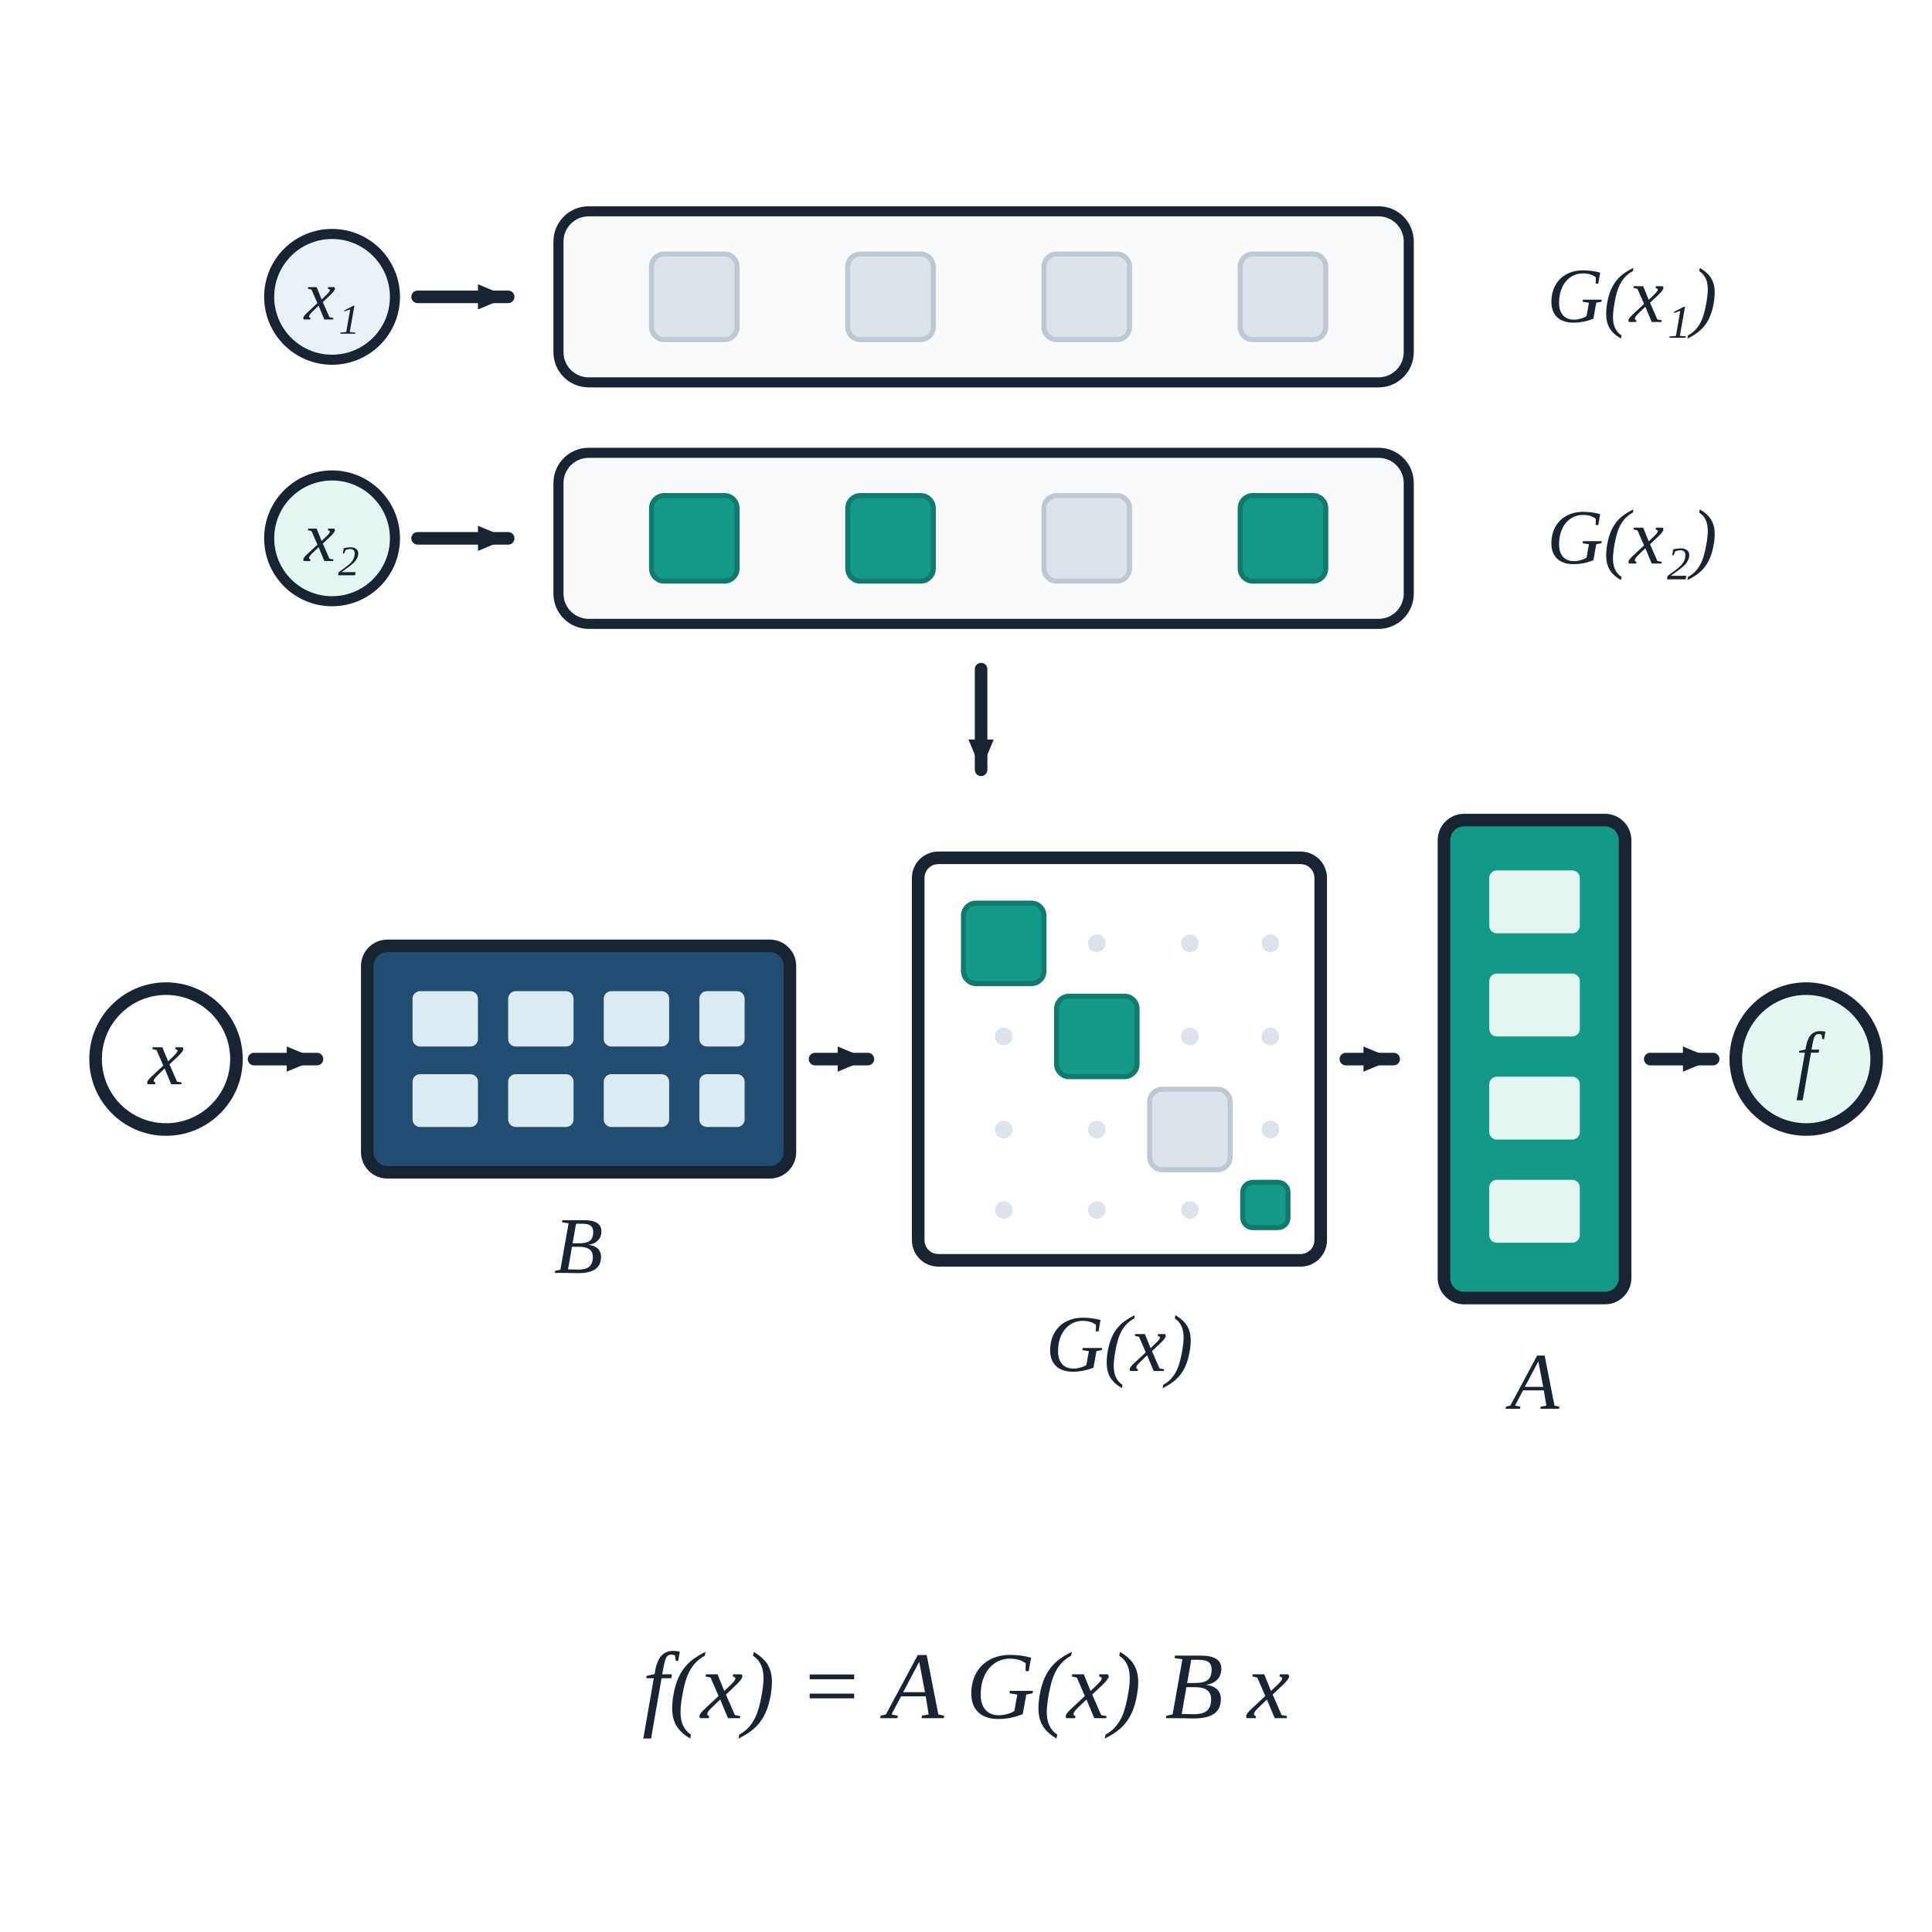
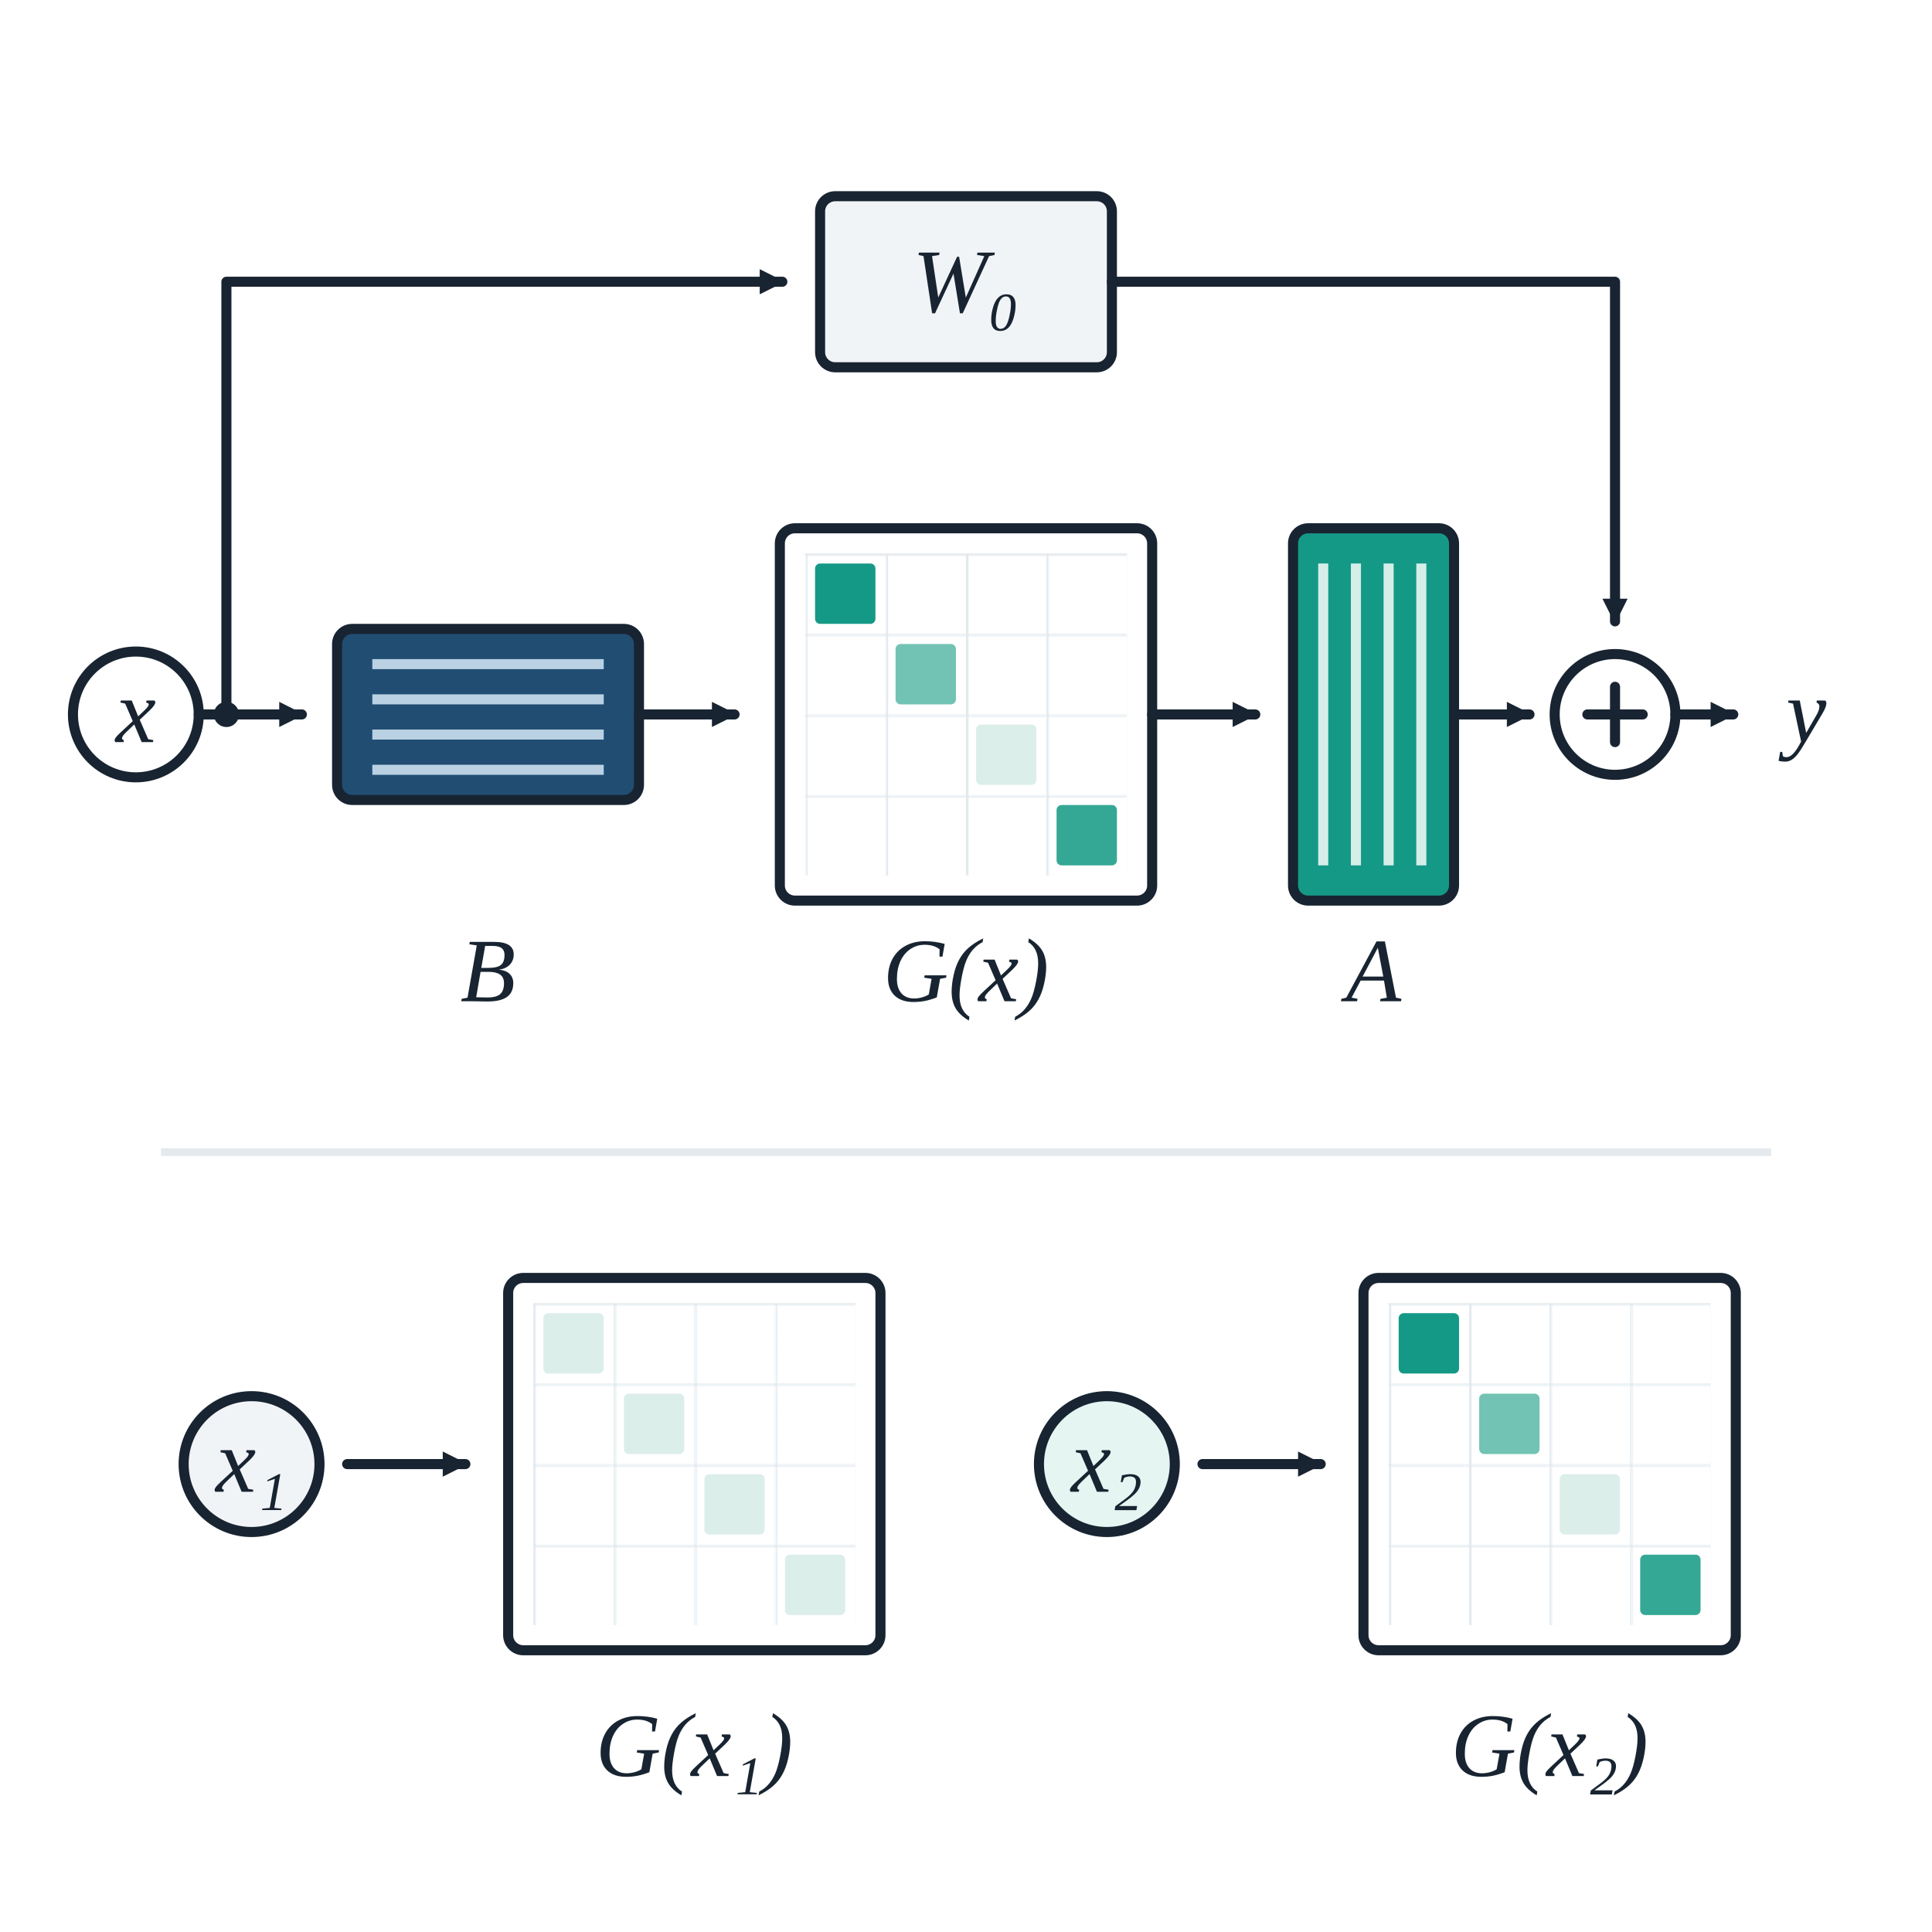
<svg xmlns="http://www.w3.org/2000/svg" viewBox="0 0 768 768" role="img" aria-labelledby="title desc">
-   <rect width="768" height="768" fill="#ffffff" />
  <defs>
-     <marker id="disel-arrow" markerWidth="14" markerHeight="12" refX="13" refY="6" orient="auto" markerUnits="userSpaceOnUse">
-       <path d="M1 1L13 6L1 11Z" fill="#182431" />
+     <marker id="arrow" markerWidth="12" markerHeight="12" refX="10" refY="6" orient="auto" markerUnits="userSpaceOnUse">
+       <path d="M1 1L11 6L1 11Z" fill="#182431" />
    </marker>
    <style>
-       .disel-label { font-family: Georgia, 'Times New Roman', serif; fill: #182431; }
-       .disel-line { fill: none; stroke: #182431; stroke-width: 5; stroke-linecap: round; stroke-linejoin: round; }
-       .disel-box { fill: #ffffff; stroke: #182431; stroke-width: 5; }
+       .label { font-family: 'Times New Roman', Times, serif; fill: #182431; font-size: 36px; font-style: italic; }
+       .flow { fill: none; stroke: #182431; stroke-width: 4; stroke-linecap: round; stroke-linejoin: round; marker-end: url(#arrow); }
+       .matrix { stroke: #182431; stroke-width: 4; }
    </style>
+     <pattern id="gate-grid" width="32" height="32" patternUnits="userSpaceOnUse">
+       <path d="M32 0H0V32" fill="none" stroke="#e3e9ed" stroke-width="2" />
+     </pattern>
  </defs>
-   <g aria-label="input-dependent gate patterns">
-     <circle cx="132" cy="118" r="25" fill="#e9f1f7" stroke="#182431" stroke-width="4" />
-     <text x="132" y="127" text-anchor="middle" class="disel-label" font-size="28" font-style="italic">x₁</text>
-     <path d="M166 118H202" class="disel-line" marker-end="url(#disel-arrow)" />
-     <rect x="222" y="84" width="338" height="68" rx="12" fill="#f8fafc" stroke="#182431" stroke-width="4" />
-     <g fill="#dce3ea" stroke="#bdc8d2" stroke-width="2">
-       <rect x="259" y="101" width="34" height="34" rx="5" />
-       <rect x="337" y="101" width="34" height="34" rx="5" />
-       <rect x="415" y="101" width="34" height="34" rx="5" />
-       <rect x="493" y="101" width="34" height="34" rx="5" />
+   <rect width="768" height="768" fill="#fff" />
+   <g aria-label="frozen model and additive adapter">
+     <path d="M90 284V112H311" class="flow" />
+     <rect x="326" y="78" width="116" height="68" rx="6" fill="#f1f4f7" class="matrix" />
+     <text x="384" y="124" text-anchor="middle" class="label">W₀</text>
+     <path d="M442 112H642V247" class="flow" />
+     <circle cx="54" cy="284" r="25" fill="#fff" class="matrix" />
+     <text x="54" y="295" text-anchor="middle" class="label">x</text>
+     <path d="M79 284H120" class="flow" />
+     <circle cx="90" cy="284" r="5" fill="#182431" />
+     <rect x="134" y="250" width="120" height="68" rx="6" fill="#214d73" class="matrix" />
+     <path d="M148 264H240M148 278H240M148 292H240M148 306H240" stroke="#b9d1e3" stroke-width="4" />
+     <text x="194" y="398" text-anchor="middle" class="label">B</text>
+     <path d="M254 284H292" class="flow" />
+     <g transform="translate(320 220)">
+       <rect x="-10" y="-10" width="148" height="148" rx="6" fill="#fff" class="matrix" />
+       <rect width="128" height="128" fill="url(#gate-grid)" />
+       <rect x="4" y="4" width="24" height="24" rx="2" fill="#159987" />
+       <rect x="36" y="36" width="24" height="24" rx="2" fill="#72c3b4" />
+       <rect x="68" y="68" width="24" height="24" rx="2" fill="#dceee9" />
+       <rect x="100" y="100" width="24" height="24" rx="2" fill="#35a895" />
    </g>
-     <text x="615" y="128" class="disel-label" font-size="31" font-style="italic">G(x₁)</text>
-     <circle cx="132" cy="214" r="25" fill="#e5f5f1" stroke="#182431" stroke-width="4" />
-     <text x="132" y="223" text-anchor="middle" class="disel-label" font-size="28" font-style="italic">x₂</text>
-     <path d="M166 214H202" class="disel-line" marker-end="url(#disel-arrow)" />
-     <rect x="222" y="180" width="338" height="68" rx="12" fill="#f8fafc" stroke="#182431" stroke-width="4" />
-     <g stroke-width="2">
-       <rect x="259" y="197" width="34" height="34" rx="5" fill="#159987" stroke="#117a6c" />
-       <rect x="337" y="197" width="34" height="34" rx="5" fill="#159987" stroke="#117a6c" />
-       <rect x="415" y="197" width="34" height="34" rx="5" fill="#dce3ea" stroke="#bdc8d2" />
-       <rect x="493" y="197" width="34" height="34" rx="5" fill="#159987" stroke="#117a6c" />
+     <text x="384" y="398" text-anchor="middle" class="label">G(x)</text>
+     <path d="M458 284H499" class="flow" />
+     <rect x="514" y="210" width="64" height="148" rx="6" fill="#159987" class="matrix" />
+     <path d="M526 224V344M539 224V344M552 224V344M565 224V344" stroke="#d5eee8" stroke-width="4" />
+     <text x="546" y="398" text-anchor="middle" class="label">A</text>
+     <path d="M578 284H608" class="flow" />
+     <circle cx="642" cy="284" r="24" fill="#fff" class="matrix" />
+     <path d="M631 284H653M642 273V295" stroke="#182431" stroke-width="4" stroke-linecap="round" />
+     <path d="M666 284H689" class="flow" />
+     <text x="718" y="295" text-anchor="middle" class="label">y</text>
+   </g>
+   <path d="M64 458H704" stroke="#e3e9ed" stroke-width="3" />
+   <g aria-label="the same adapter, different input-dependent gates">
+     <circle cx="100" cy="582" r="27" fill="#f1f4f7" class="matrix" />
+     <text x="100" y="593" text-anchor="middle" class="label">x₁</text>
+     <path d="M138 582H185" class="flow" />
+     <g transform="translate(212 518)">
+       <rect x="-10" y="-10" width="148" height="148" rx="6" fill="#fff" class="matrix" />
+       <rect width="128" height="128" fill="url(#gate-grid)" />
+       <g fill="#dceee9">
+         <rect x="4" y="4" width="24" height="24" rx="2" />
+         <rect x="36" y="36" width="24" height="24" rx="2" />
+         <rect x="68" y="68" width="24" height="24" rx="2" />
+         <rect x="100" y="100" width="24" height="24" rx="2" />
+       </g>
    </g>
-     <text x="615" y="224" class="disel-label" font-size="31" font-style="italic">G(x₂)</text>
+     <text x="276" y="706" text-anchor="middle" class="label">G(x₁)</text>
+     <circle cx="440" cy="582" r="27" fill="#e5f5f1" class="matrix" />
+     <text x="440" y="593" text-anchor="middle" class="label">x₂</text>
+     <path d="M478 582H525" class="flow" />
+     <g transform="translate(552 518)">
+       <rect x="-10" y="-10" width="148" height="148" rx="6" fill="#fff" class="matrix" />
+       <rect width="128" height="128" fill="url(#gate-grid)" />
+       <rect x="4" y="4" width="24" height="24" rx="2" fill="#159987" />
+       <rect x="36" y="36" width="24" height="24" rx="2" fill="#72c3b4" />
+       <rect x="68" y="68" width="24" height="24" rx="2" fill="#dceee9" />
+       <rect x="100" y="100" width="24" height="24" rx="2" fill="#35a895" />
+     </g>
+     <text x="616" y="706" text-anchor="middle" class="label">G(x₂)</text>
  </g>
-   <path d="M390 266V306" class="disel-line" marker-end="url(#disel-arrow)" />
-   <g aria-label="DISeL factorization">
-     <circle cx="66" cy="421" r="28" fill="#ffffff" stroke="#182431" stroke-width="5" />
-     <text x="66" y="431" text-anchor="middle" class="disel-label" font-size="32" font-style="italic">x</text>
-     <path d="M101 421H126" class="disel-line" marker-end="url(#disel-arrow)" />
-     <g transform="translate(146 376)">
-       <rect width="168" height="90" rx="8" fill="#214d73" stroke="#182431" stroke-width="5" />
-       <g fill="#dceaf4">
-         <rect x="18" y="18" width="26" height="22" rx="3" />
-         <rect x="56" y="18" width="26" height="22" rx="3" />
-         <rect x="94" y="18" width="26" height="22" rx="3" />
-         <rect x="132" y="18" width="18" height="22" rx="3" />
-         <rect x="18" y="51" width="26" height="21" rx="3" />
-         <rect x="56" y="51" width="26" height="21" rx="3" />
-         <rect x="94" y="51" width="26" height="21" rx="3" />
-         <rect x="132" y="51" width="18" height="21" rx="3" />
-       </g>
-       <text x="84" y="130" text-anchor="middle" class="disel-label" font-size="32" font-style="italic">B</text>
-     </g>
-     <path d="M324 421H345" class="disel-line" marker-end="url(#disel-arrow)" />
-     <g transform="translate(365 341)">
-       <rect width="160" height="160" rx="8" class="disel-box" />
-       <g stroke-width="2">
-         <rect x="18" y="18" width="32" height="32" rx="5" fill="#159987" stroke="#117a6c" />
-         <rect x="55" y="55" width="32" height="32" rx="5" fill="#159987" stroke="#117a6c" />
-         <rect x="92" y="92" width="32" height="32" rx="5" fill="#dce3ea" stroke="#bdc8d2" />
-         <rect x="129" y="129" width="18" height="18" rx="4" fill="#159987" stroke="#117a6c" />
-       </g>
-       <g fill="#dce3ea">
-         <circle cx="34" cy="71" r="3.5" />
-         <circle cx="34" cy="108" r="3.5" />
-         <circle cx="34" cy="140" r="3.5" />
-         <circle cx="71" cy="34" r="3.5" />
-         <circle cx="71" cy="108" r="3.5" />
-         <circle cx="71" cy="140" r="3.5" />
-         <circle cx="108" cy="34" r="3.5" />
-         <circle cx="108" cy="71" r="3.5" />
-         <circle cx="108" cy="140" r="3.5" />
-         <circle cx="140" cy="34" r="3.5" />
-         <circle cx="140" cy="71" r="3.5" />
-         <circle cx="140" cy="108" r="3.5" />
-       </g>
-       <text x="80" y="204" text-anchor="middle" class="disel-label" font-size="32" font-style="italic">G(x)</text>
-     </g>
-     <path d="M535 421H554" class="disel-line" marker-end="url(#disel-arrow)" />
-     <g transform="translate(574 326)">
-       <rect width="72" height="190" rx="8" fill="#159987" stroke="#182431" stroke-width="5" />
-       <g fill="#e2f5f1">
-         <rect x="18" y="20" width="36" height="25" rx="3" />
-         <rect x="18" y="61" width="36" height="25" rx="3" />
-         <rect x="18" y="102" width="36" height="25" rx="3" />
-         <rect x="18" y="143" width="36" height="25" rx="3" />
-       </g>
-       <text x="36" y="234" text-anchor="middle" class="disel-label" font-size="32" font-style="italic">A</text>
-     </g>
-     <path d="M656 421H681" class="disel-line" marker-end="url(#disel-arrow)" />
-     <circle cx="718" cy="421" r="28" fill="#e5f5f1" stroke="#182431" stroke-width="5" />
-     <text x="718" y="431" text-anchor="middle" class="disel-label" font-size="30" font-style="italic">f</text>
-   </g>
-   <text x="384" y="683" text-anchor="middle" class="disel-label" font-size="38" font-style="italic">f(x) = A G(x) B x</text>
</svg>
